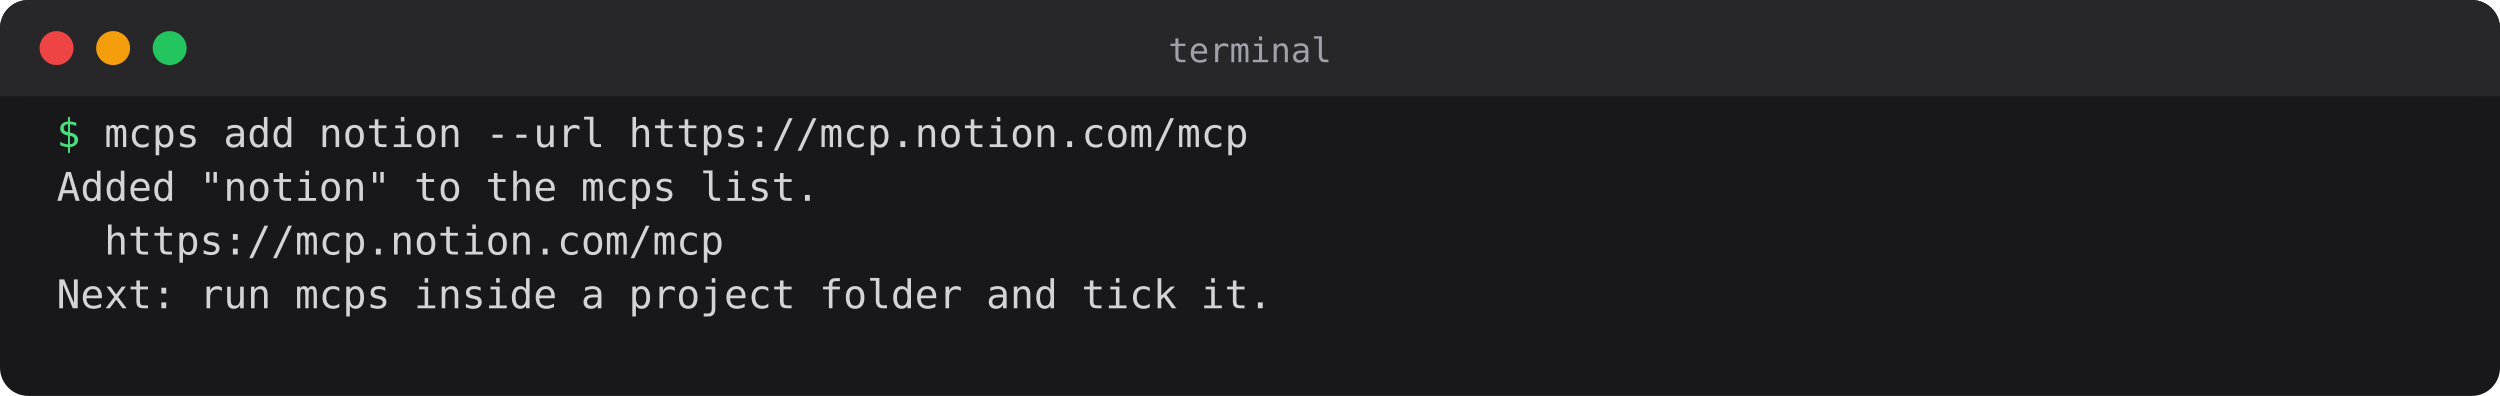
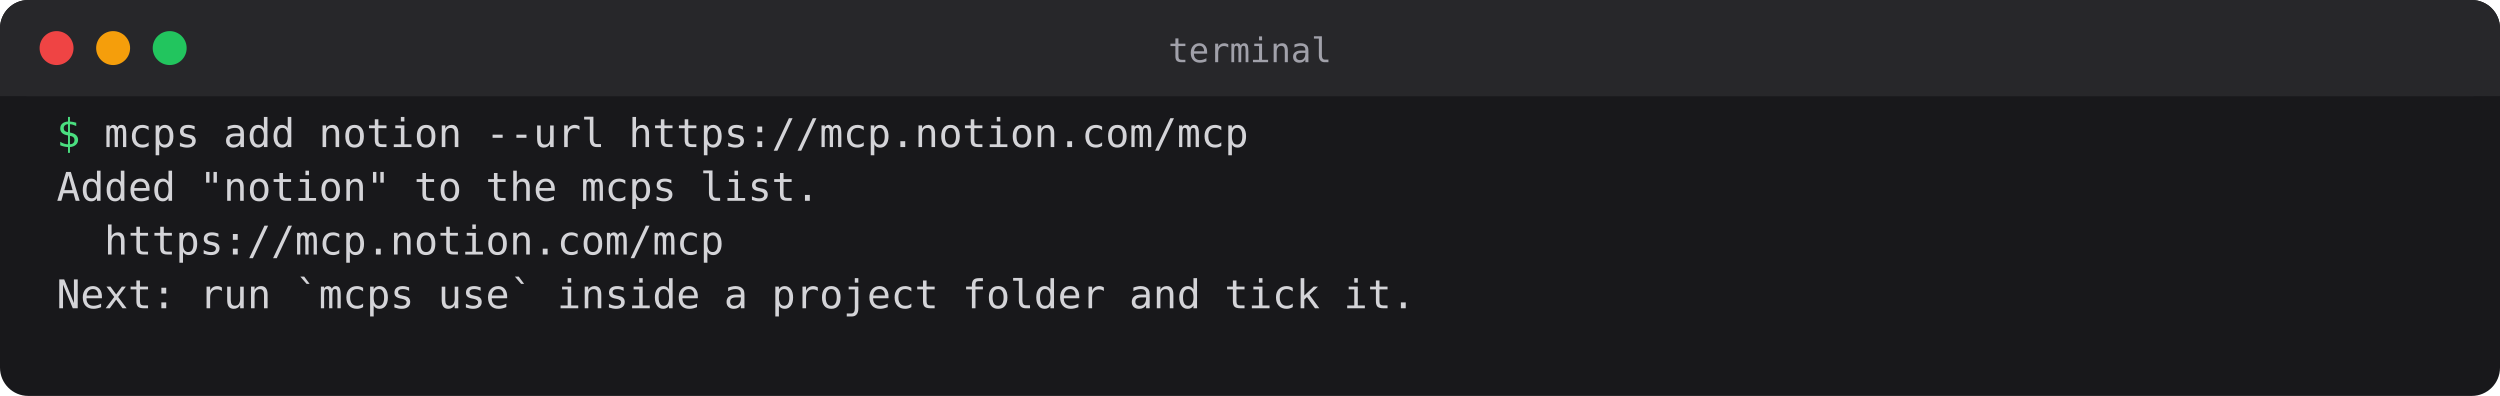
<svg xmlns="http://www.w3.org/2000/svg" width="884" height="140" viewBox="0 0 884 140" font-family="SF Mono, Menlo, Consolas, DejaVu Sans Mono, monospace" font-size="14">
  <rect width="884" height="140" rx="10" fill="#18181b" />
  <rect width="884" height="34" rx="10" fill="#27272a" />
  <rect y="24" width="884" height="10" fill="#27272a" />
  <circle cx="20" cy="17" r="6" fill="#ef4444" />
  <circle cx="40" cy="17" r="6" fill="#f59e0b" />
  <circle cx="60" cy="17" r="6" fill="#22c55e" />
  <text x="442.0" y="22" fill="#a1a1aa" font-size="12" text-anchor="middle">terminal</text>
  <text x="20.00" y="52.00" fill="#4ade80" xml:space="preserve" textLength="8.45" lengthAdjust="spacing">$</text>
  <text x="28.45" y="52.00" fill="#d4d4d8" xml:space="preserve" textLength="836.55" lengthAdjust="spacing"> mcps add notion --url https://mcp.notion.com/mcp                                                  </text>
  <text x="20.00" y="71.00" fill="#d4d4d8" xml:space="preserve" textLength="845.00" lengthAdjust="spacing">Added "notion" to the mcps list.                                                                    </text>
  <text x="20.00" y="90.00" fill="#d4d4d8" xml:space="preserve" textLength="845.00" lengthAdjust="spacing">  https://mcp.notion.com/mcp                                                                        </text>
-   <text x="20.00" y="109.00" fill="#d4d4d8" xml:space="preserve" textLength="845.00" lengthAdjust="spacing">Next: run mcps inside a project folder and tick it.                                                 </text>
+   <text x="20.00" y="109.00" fill="#d4d4d8" xml:space="preserve" textLength="845.00" lengthAdjust="spacing">Next: run `mcps use` inside a project folder and tick it.                                           </text>
</svg>
